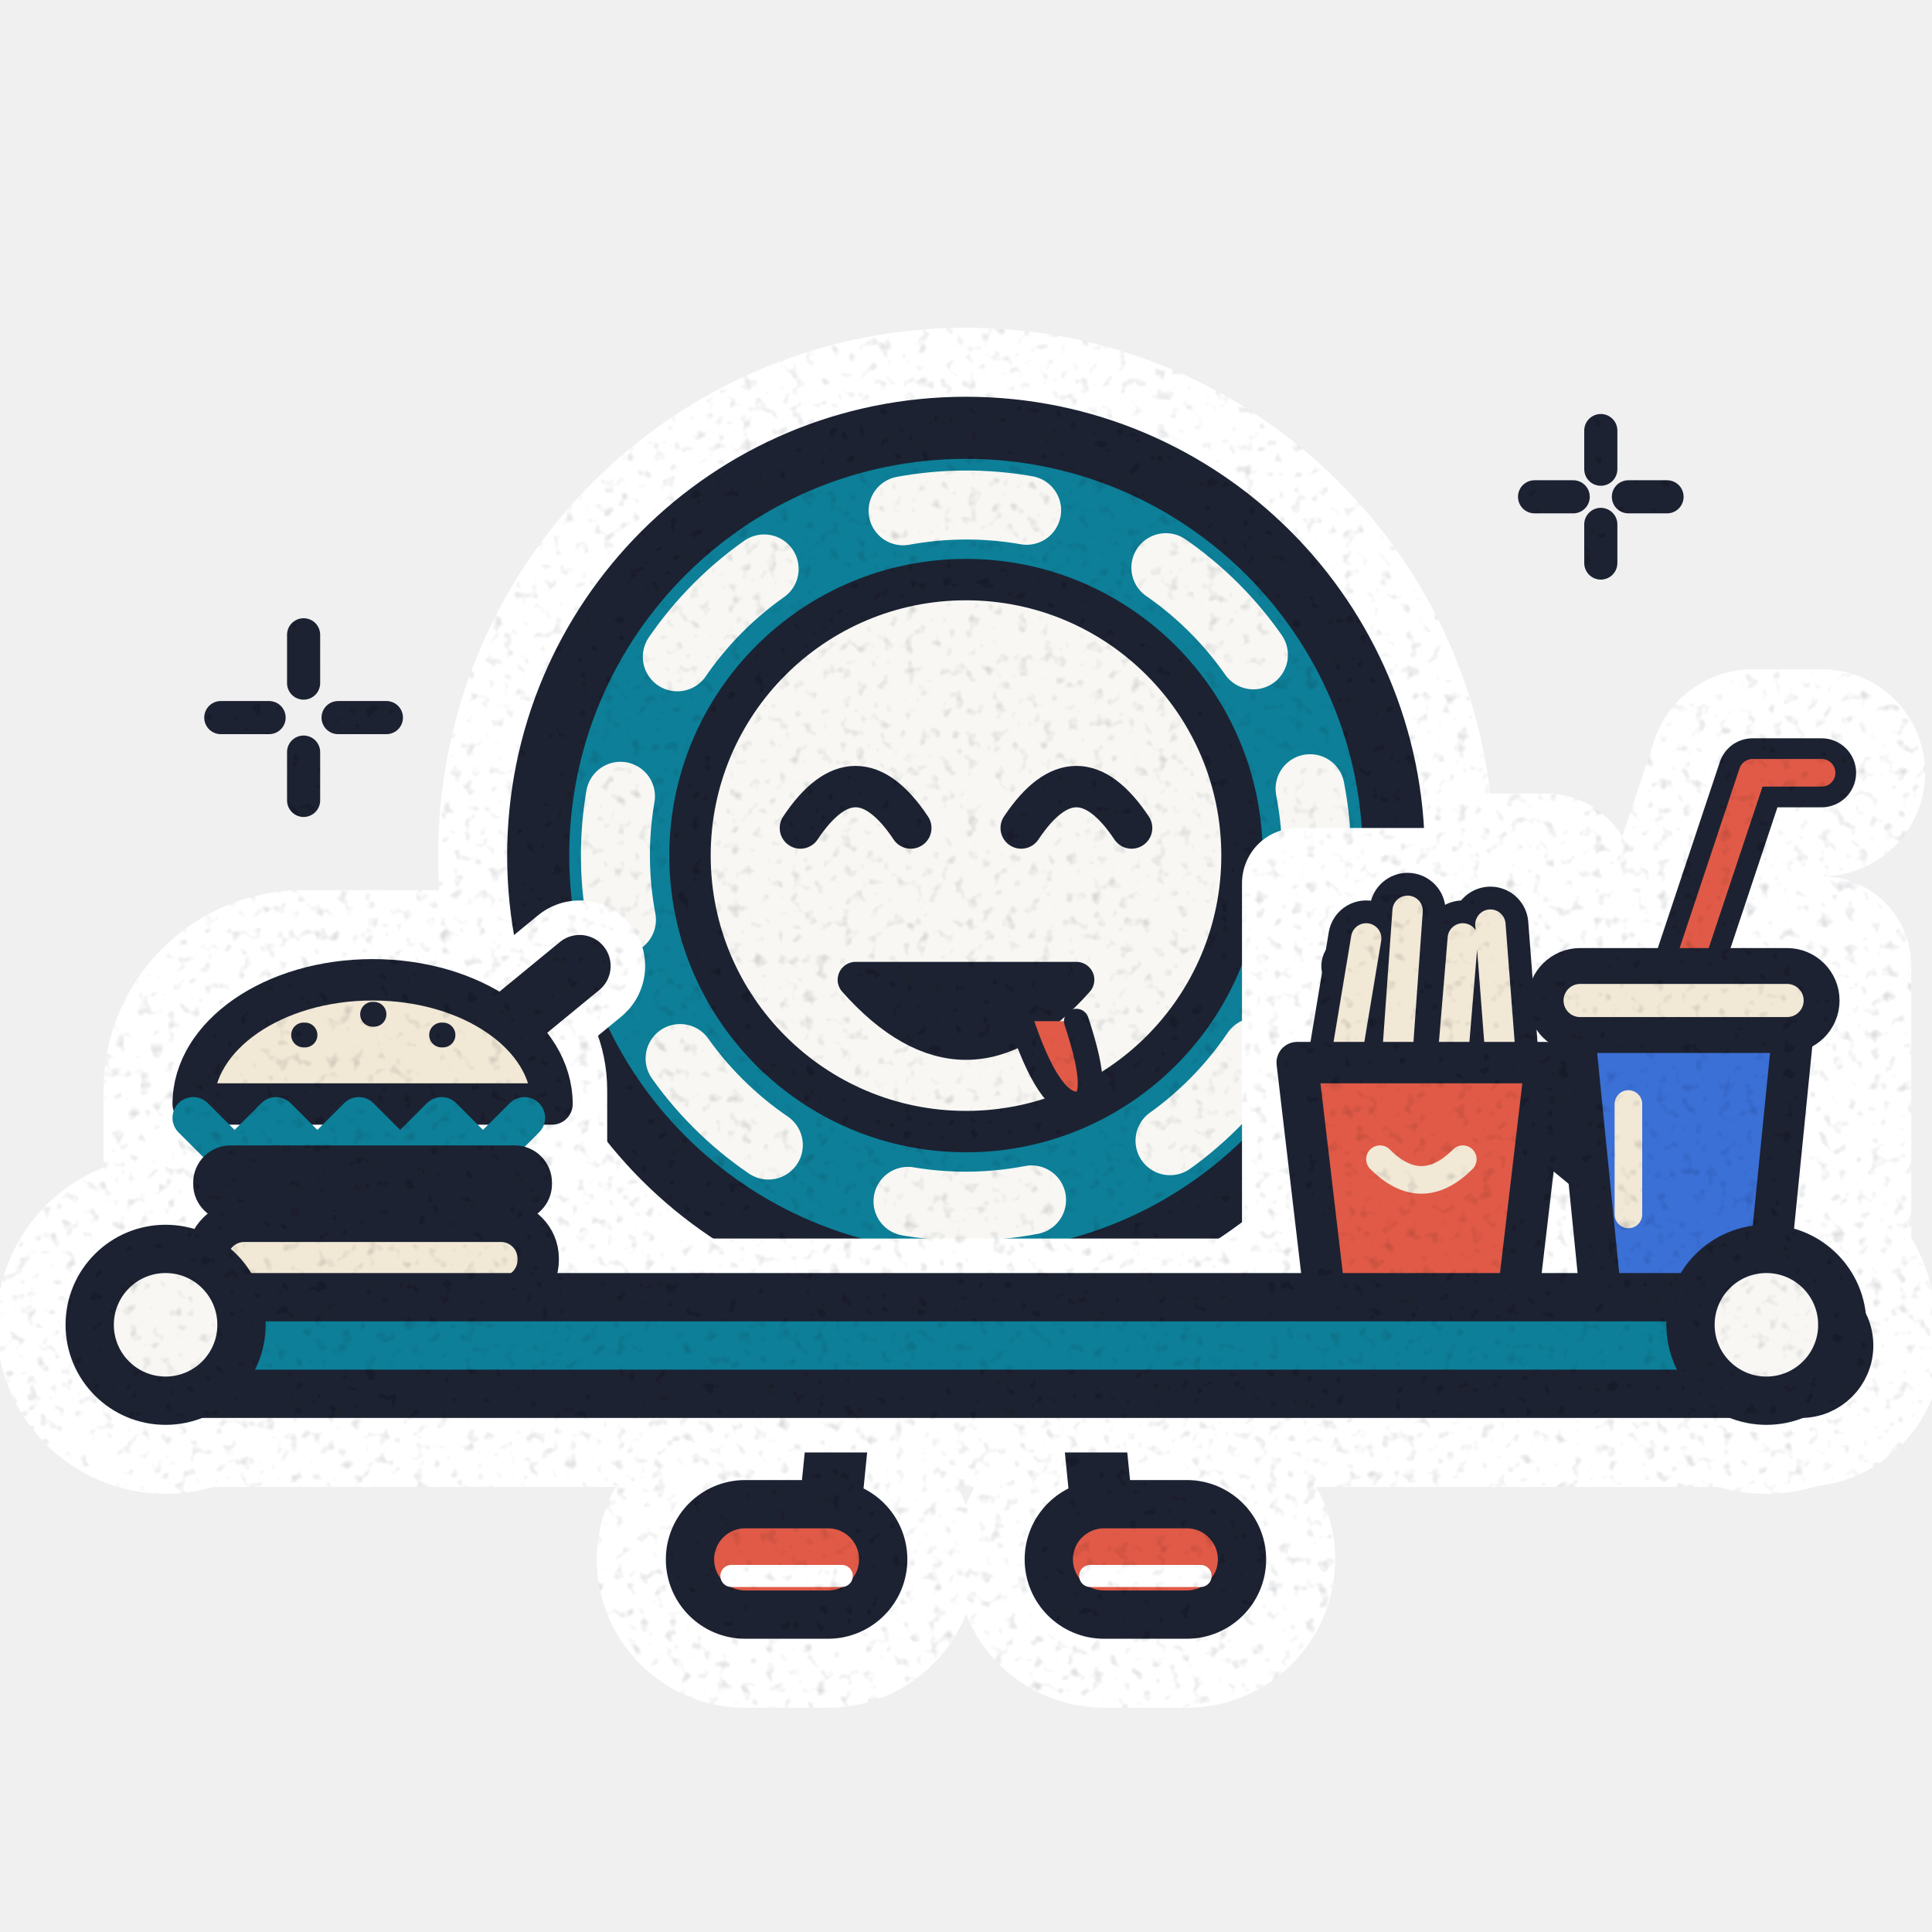
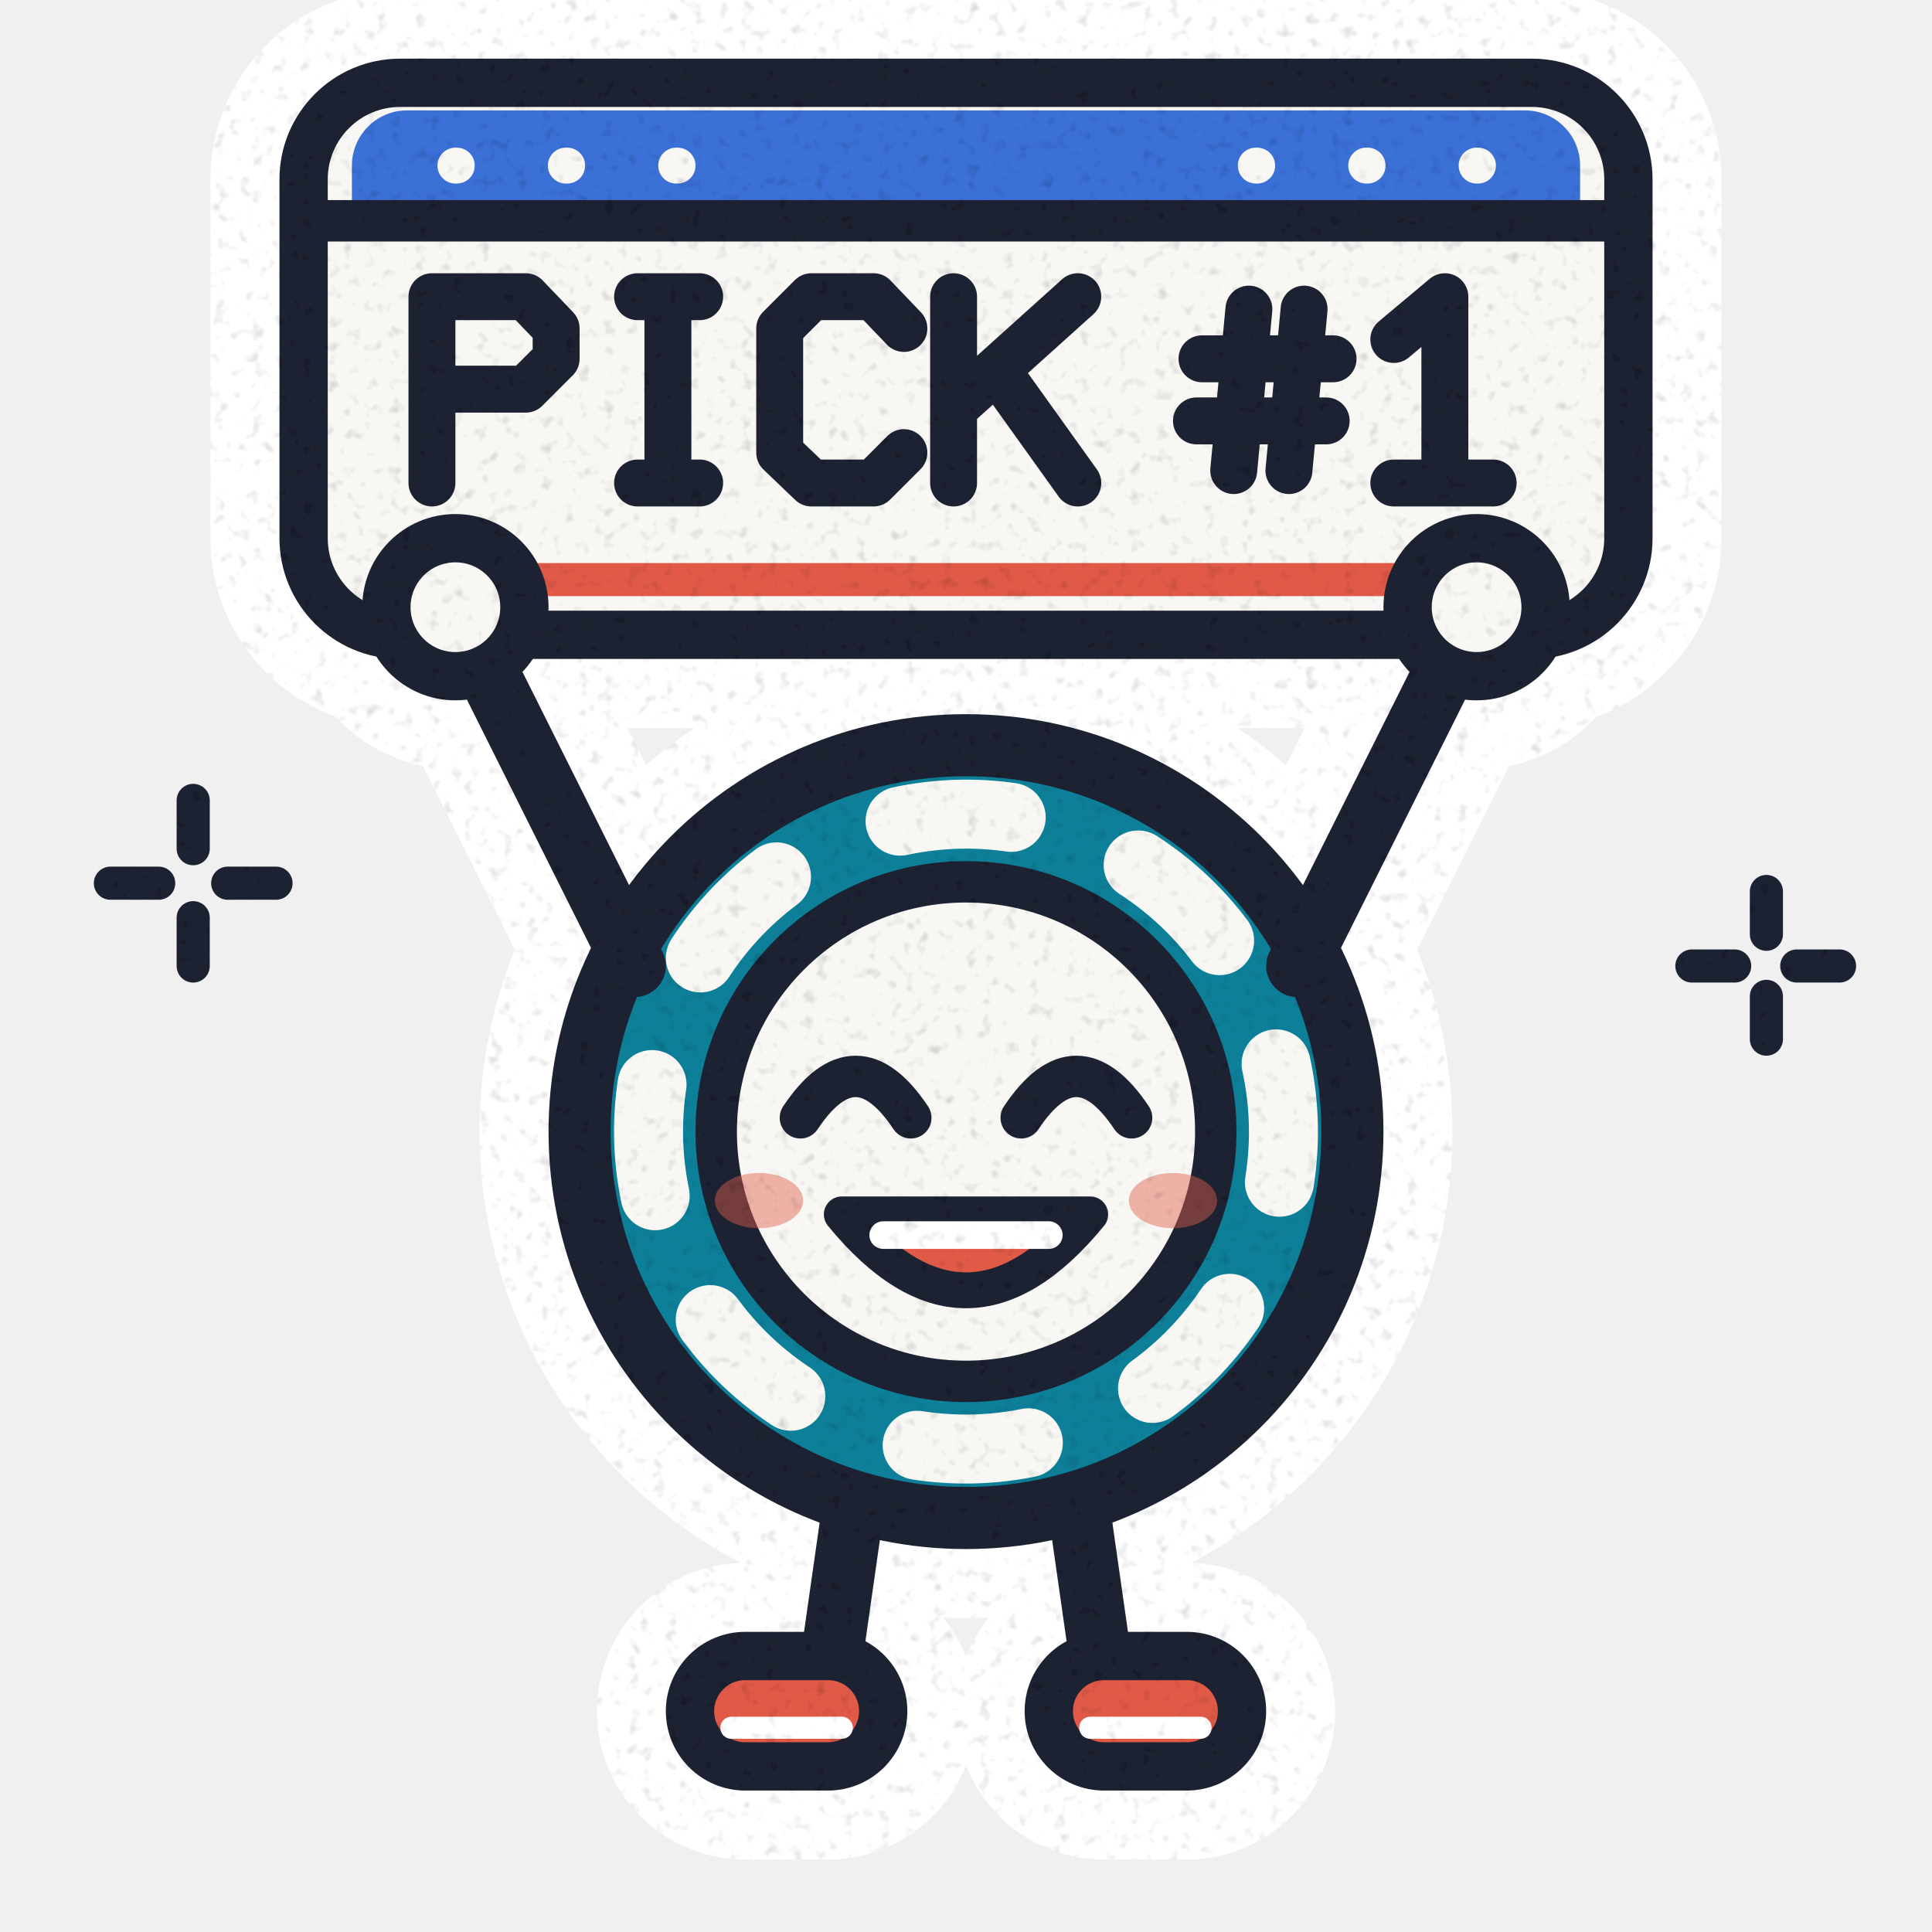
- <svg xmlns="http://www.w3.org/2000/svg" viewBox="0 0 140 140" role="img" aria-label="Chip mascot carrying a tray with a burger, fries and a drink">
+ <svg xmlns="http://www.w3.org/2000/svg" viewBox="0 0 140 140" role="img" aria-label="Chip mascot proudly holding up a PICK #1 draft card">
  <defs>
    <filter id="grain-draft" filterUnits="userSpaceOnUse" x="0" y="0" width="140" height="140">
      <feTurbulence type="fractalNoise" baseFrequency="1.1" numOctaves="2" seed="71" result="n" />
      <feColorMatrix in="n" values="0 0 0 0 .11 0 0 0 0 .14 0 0 0 0 .2 0 0 0 -1 .42" result="g" />
      <feComposite in="g" in2="SourceAlpha" operator="in" result="m" />
      <feBlend in="m" in2="SourceGraphic" mode="multiply" />
    </filter>
  </defs>
  <g filter="url(#grain-draft)">
    <g class="mascot" stroke-linecap="round" stroke-linejoin="round">
      <g class="sticker">
-         <circle cx="70" cy="62" r="31" fill="#fff" stroke="#fff" stroke-width="14.5" />
-         <path d="M62 91L60 111" fill="none" stroke="#fff" stroke-width="14.5" />
-         <rect x="50" y="109" width="14" height="8" rx="4" fill="#fff" stroke="#fff" stroke-width="13.5" />
-         <path d="M78 91L80 111" fill="none" stroke="#fff" stroke-width="14.5" />
-         <rect x="76" y="109" width="14" height="8" rx="4" fill="#fff" stroke="#fff" stroke-width="13.5" />
-         <rect x="14" y="71" width="26" height="23" rx="8" fill="#fff" stroke="#fff" stroke-width="13" />
-         <path d="M94 64h18v30H94zM112 70h20v24h-20z" fill="#fff" stroke="#fff" stroke-width="13" />
-         <path d="M122 71l5-15h5" fill="none" stroke="#fff" stroke-width="15" />
-         <rect x="8" y="94" width="126" height="7" rx="3.5" fill="#fff" stroke="#fff" stroke-width="13.5" />
-         <path d="M42 70L14 93" fill="none" stroke="#fff" stroke-width="14.5" />
-         <circle cx="12" cy="96" r="5.5" fill="#fff" stroke="#fff" stroke-width="13.5" />
-         <path d="M98 70L126 93" fill="none" stroke="#fff" stroke-width="14.5" />
-         <circle cx="128" cy="96" r="5.5" fill="#fff" stroke="#fff" stroke-width="13.5" />
+         <circle cx="70" cy="82" r="28" fill="#fff" stroke="#fff" stroke-width="14.5" />
+         <path d="M62 108L60 122" fill="none" stroke="#fff" stroke-width="14.5" />
+         <rect x="50" y="120" width="14" height="8" rx="4" fill="#fff" stroke="#fff" stroke-width="13.5" />
+         <path d="M78 108L80 122" fill="none" stroke="#fff" stroke-width="14.5" />
+         <rect x="76" y="120" width="14" height="8" rx="4" fill="#fff" stroke="#fff" stroke-width="13.5" />
+         <path d="M46 70L34 46" fill="none" stroke="#fff" stroke-width="14.5" />
+         <path d="M94 70L106 46" fill="none" stroke="#fff" stroke-width="14.5" />
+         <rect x="22" y="6" width="96" height="40" rx="7" fill="#fff" stroke="#fff" stroke-width="13.5" />
+         <circle cx="33" cy="44" r="5" fill="#fff" stroke="#fff" stroke-width="13.5" />
+         <circle cx="107" cy="44" r="5" fill="#fff" stroke="#fff" stroke-width="13.5" />
      </g>
-       <path d="M62 91L60 111" fill="none" stroke="#1c2433" stroke-width="4.5" />
-       <rect x="50" y="109" width="14" height="8" rx="4" fill="#e05a47" stroke="#1c2433" stroke-width="3.5" />
-       <path d="M53 114.2h8" fill="none" stroke="#fff" stroke-width="1.6" />
-       <path d="M78 91L80 111" fill="none" stroke="#1c2433" stroke-width="4.5" />
-       <rect x="76" y="109" width="14" height="8" rx="4" fill="#e05a47" stroke="#1c2433" stroke-width="3.5" />
-       <path d="M79 114.2h8" fill="none" stroke="#fff" stroke-width="1.6" />
-       <circle cx="70" cy="62" r="31" fill="#087F98" stroke="#1c2433" stroke-width="4.5" />
-       <circle cx="70" cy="62" r="25.4" fill="none" stroke="#F8F7F3" stroke-width="5" stroke-dasharray="9 11" transform="rotate(-11 70 62)" />
-       <circle cx="70" cy="62" r="20" fill="#F8F7F3" stroke="#1c2433" stroke-width="3" />
-       <path d="M22 46v3.5M22 54.5v3.5M16 52h3.5M24.5 52h3.5" fill="none" stroke="#1c2433" stroke-width="2.4" />
-       <path d="M116 31.2v2.8M116 38v2.8M111.2 36h2.8M118 36h2.8" fill="none" stroke="#1c2433" stroke-width="2.4" />
-       <path d="M62 71q8 9 16 0z" fill="#1c2433" stroke="#1c2433" stroke-width="2.6" />
-       <path d="M74 74q2 6 4 6t0-6" fill="#e05a47" stroke="#1c2433" stroke-width="1.8" />
+       <path d="M62 108L60 122" fill="none" stroke="#1c2433" stroke-width="4.5" />
+       <rect x="50" y="120" width="14" height="8" rx="4" fill="#e05a47" stroke="#1c2433" stroke-width="3.5" />
+       <path d="M53 125.2h8" fill="none" stroke="#fff" stroke-width="1.6" />
+       <path d="M78 108L80 122" fill="none" stroke="#1c2433" stroke-width="4.5" />
+       <rect x="76" y="120" width="14" height="8" rx="4" fill="#e05a47" stroke="#1c2433" stroke-width="3.5" />
+       <path d="M79 125.2h8" fill="none" stroke="#fff" stroke-width="1.6" />
+       <circle cx="70" cy="82" r="28" fill="#087F98" stroke="#1c2433" stroke-width="4.5" />
+       <circle cx="70" cy="82" r="23" fill="none" stroke="#F8F7F3" stroke-width="5" stroke-dasharray="8.1 9.9" transform="rotate(-11 70 82)" />
+       <circle cx="70" cy="82" r="18.1" fill="#F8F7F3" stroke="#1c2433" stroke-width="3" />
+       <path d="M14 58v3.5M14 66.5v3.5M8 64h3.5M16.5 64h3.5" fill="none" stroke="#1c2433" stroke-width="2.4" />
+       <path d="M128 64.6v3.1M128 72.2v3.1M122.6 70h3.1M130.2 70h3.1" fill="none" stroke="#1c2433" stroke-width="2.4" />
+       <path d="M70 4L70 4M70 4L70 4M70 4L70 4" fill="none" stroke="#1c2433" stroke-width="2.4" />
+       <path d="M61 88q9 11 18 0z" fill="#e05a47" stroke="#1c2433" stroke-width="2.6" />
+       <path d="M64 89.5h12" stroke="#fff" stroke-width="2" />
+       <ellipse cx="55" cy="87" rx="3.2" ry="2" fill="#e05a47" opacity=".45" />
+       <ellipse cx="85" cy="87" rx="3.2" ry="2" fill="#e05a47" opacity=".45" />
      <g class="eyes">
-         <path d="M58 60q4-6 8 0M74 60q4-6 8 0" fill="none" stroke="#1c2433" stroke-width="3" />
+         <path d="M58 81q4-6 8 0M74 81q4-6 8 0" fill="none" stroke="#1c2433" stroke-width="3" />
      </g>
      <g class="prop">
-         <rect x="14" y="71" width="26" height="23" rx="8" fill="#fff" stroke="#fff" stroke-width="8" />
-         <path d="M94 64h18v30H94zM112 70h20v24h-20z" fill="#fff" stroke="#fff" stroke-width="8" />
-         <path d="M122 71l5-15h5" fill="none" stroke="#fff" stroke-width="10" />
-         <rect x="8" y="94" width="126" height="7" rx="3.5" fill="#fff" stroke="#fff" stroke-width="8.5" />
-         <path d="M42 70L14 93" fill="none" stroke="#fff" stroke-width="9.5" />
-         <circle cx="12" cy="96" r="5.5" fill="#fff" stroke="#fff" stroke-width="8.5" />
-         <path d="M98 70L126 93" fill="none" stroke="#fff" stroke-width="9.5" />
-         <circle cx="128" cy="96" r="5.5" fill="#fff" stroke="#fff" stroke-width="8.5" />
-         <path d="M42 70L14 93M98 70L126 93" fill="none" stroke="#1c2433" stroke-width="4.5" />
-         <path d="M14 80a13 9 0 0 1 26 0z" fill="#f2e8d6" stroke="#1c2433" stroke-width="3" />
-         <path d="M14 81l3 3 3-3 3 3 3-3 3 3 3-3 3 3 3-3" fill="none" stroke="#087F98" stroke-width="3" />
-         <rect x="14" y="83" width="26" height="5.5" rx="2.7" fill="#1c2433" />
-         <rect x="15" y="88.5" width="24" height="5.5" rx="2.7" fill="#f2e8d6" stroke="#1c2433" stroke-width="3" />
-         <path d="M22 75h.1M27 73.5h.1M32 75h.1" stroke="#1c2433" stroke-width="1.8" />
-         <path d="M97 80l2-12M101 80l1-14M105 80l1-12M109 80l-1-13" fill="none" stroke="#1c2433" stroke-width="5.5" />
-         <path d="M97 80l2-12M101 80l1-14M105 80l1-12M109 80l-1-13" fill="none" stroke="#f2e8d6" stroke-width="2.2" />
-         <path d="M94 77h18l-2 17H96z" fill="#e05a47" stroke="#1c2433" stroke-width="3" />
-         <path d="M100 84q3 3 6 0" fill="none" stroke="#f2e8d6" stroke-width="2" />
-         <path d="M122 71l5-15h5" fill="none" stroke="#1c2433" stroke-width="5" />
-         <path d="M122 71l5-15h5" fill="none" stroke="#e05a47" stroke-width="2" />
-         <path d="M114 74h16l-2 20h-12z" fill="#3b6fd6" stroke="#1c2433" stroke-width="3" />
-         <rect x="112" y="70" width="20" height="5" rx="2.5" fill="#f2e8d6" stroke="#1c2433" stroke-width="2.6" />
-         <path d="M118 80v8" stroke="#f2e8d6" stroke-width="2" />
-         <rect x="8" y="94" width="126" height="7" rx="3.5" fill="#087F98" stroke="#1c2433" stroke-width="3.5" />
-         <circle cx="12" cy="96" r="5.5" fill="#F8F7F3" stroke="#1c2433" stroke-width="3.5" />
-         <circle cx="128" cy="96" r="5.5" fill="#F8F7F3" stroke="#1c2433" stroke-width="3.5" />
+         <rect x="22" y="6" width="96" height="40" rx="7" fill="#fff" stroke="#fff" stroke-width="8.5" />
+         <path d="M46 70L34 46" fill="none" stroke="#1c2433" stroke-width="4.5" />
+         <path d="M94 70L106 46" fill="none" stroke="#1c2433" stroke-width="4.5" />
+         <rect x="22" y="6" width="96" height="40" rx="7" fill="#F8F7F3" stroke="#1c2433" stroke-width="3.5" />
+         <path d="M25.5 15.5V12a4 4 0 0 1 4-4h81a4 4 0 0 1 4 4v3.5z" fill="#3b6fd6" />
+         <path d="M22 16h96" stroke="#1c2433" stroke-width="3" />
+         <path d="M33 12h.1M41 12h.1M49 12h.1M91 12h.1M99 12h.1M107 12h.1" stroke="#F8F7F3" stroke-width="2.6" />
+         <path d="M31.3 35L31.3 21.5L38.1 21.5L40.3 23.8L40.3 26L38.1 28.2L31.3 28.2M46.2 21.5L50.7 21.5M48.4 21.5L48.4 35M46.2 35L50.7 35M65.5 23.8L63.3 21.5L58.8 21.5L56.5 23.8L56.5 32.8L58.8 35L63.3 35L65.5 32.8M69.1 21.5L69.1 35M78.1 21.5L69.1 29.6M72.3 26.9L78.1 35M90.5 22.4L89.4 34.1M94.5 22.4L93.4 34.1M87.1 26L96.6 26M86.7 30.5L96.1 30.5M101 24.6L104.7 21.5L104.7 35M101 35L108.2 35" fill="none" stroke="#1c2433" stroke-width="3.4" />
+         <path d="M34 42h72" stroke="#e05a47" stroke-width="2.4" />
+         <circle cx="33" cy="44" r="5" fill="#F8F7F3" stroke="#1c2433" stroke-width="3.5" />
+         <circle cx="107" cy="44" r="5" fill="#F8F7F3" stroke="#1c2433" stroke-width="3.5" />
      </g>
    </g>
  </g>
</svg>
